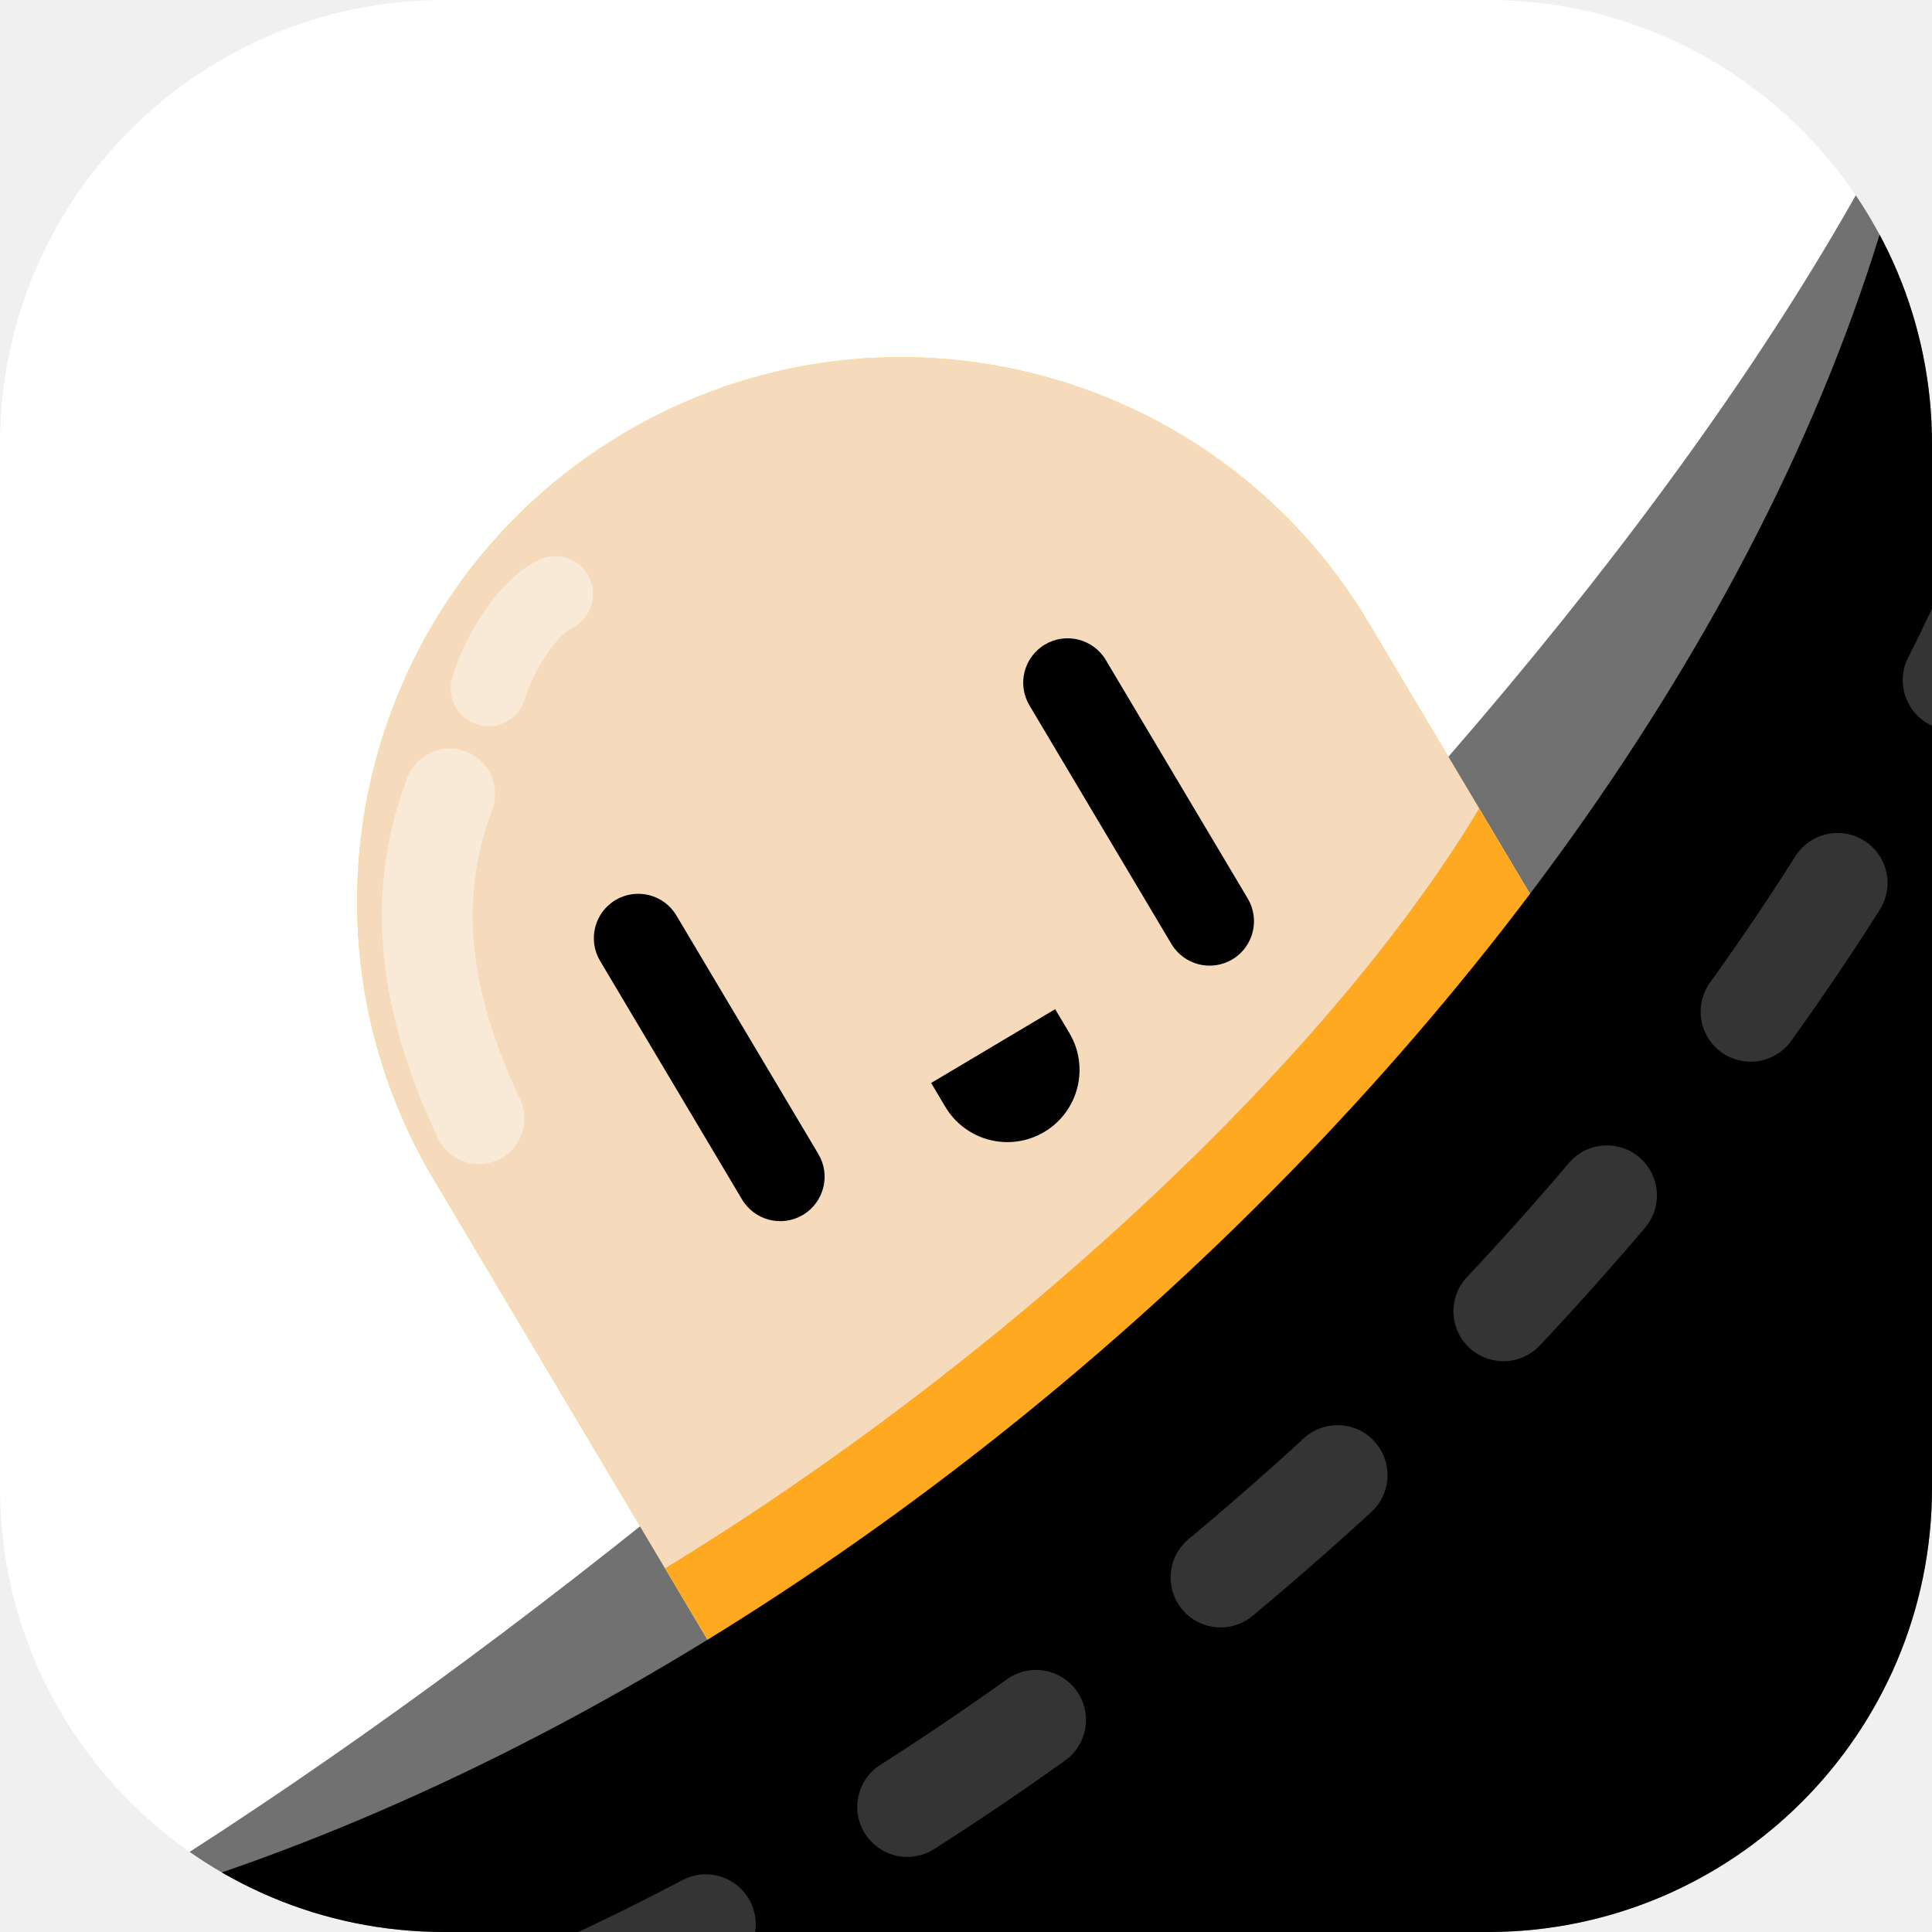
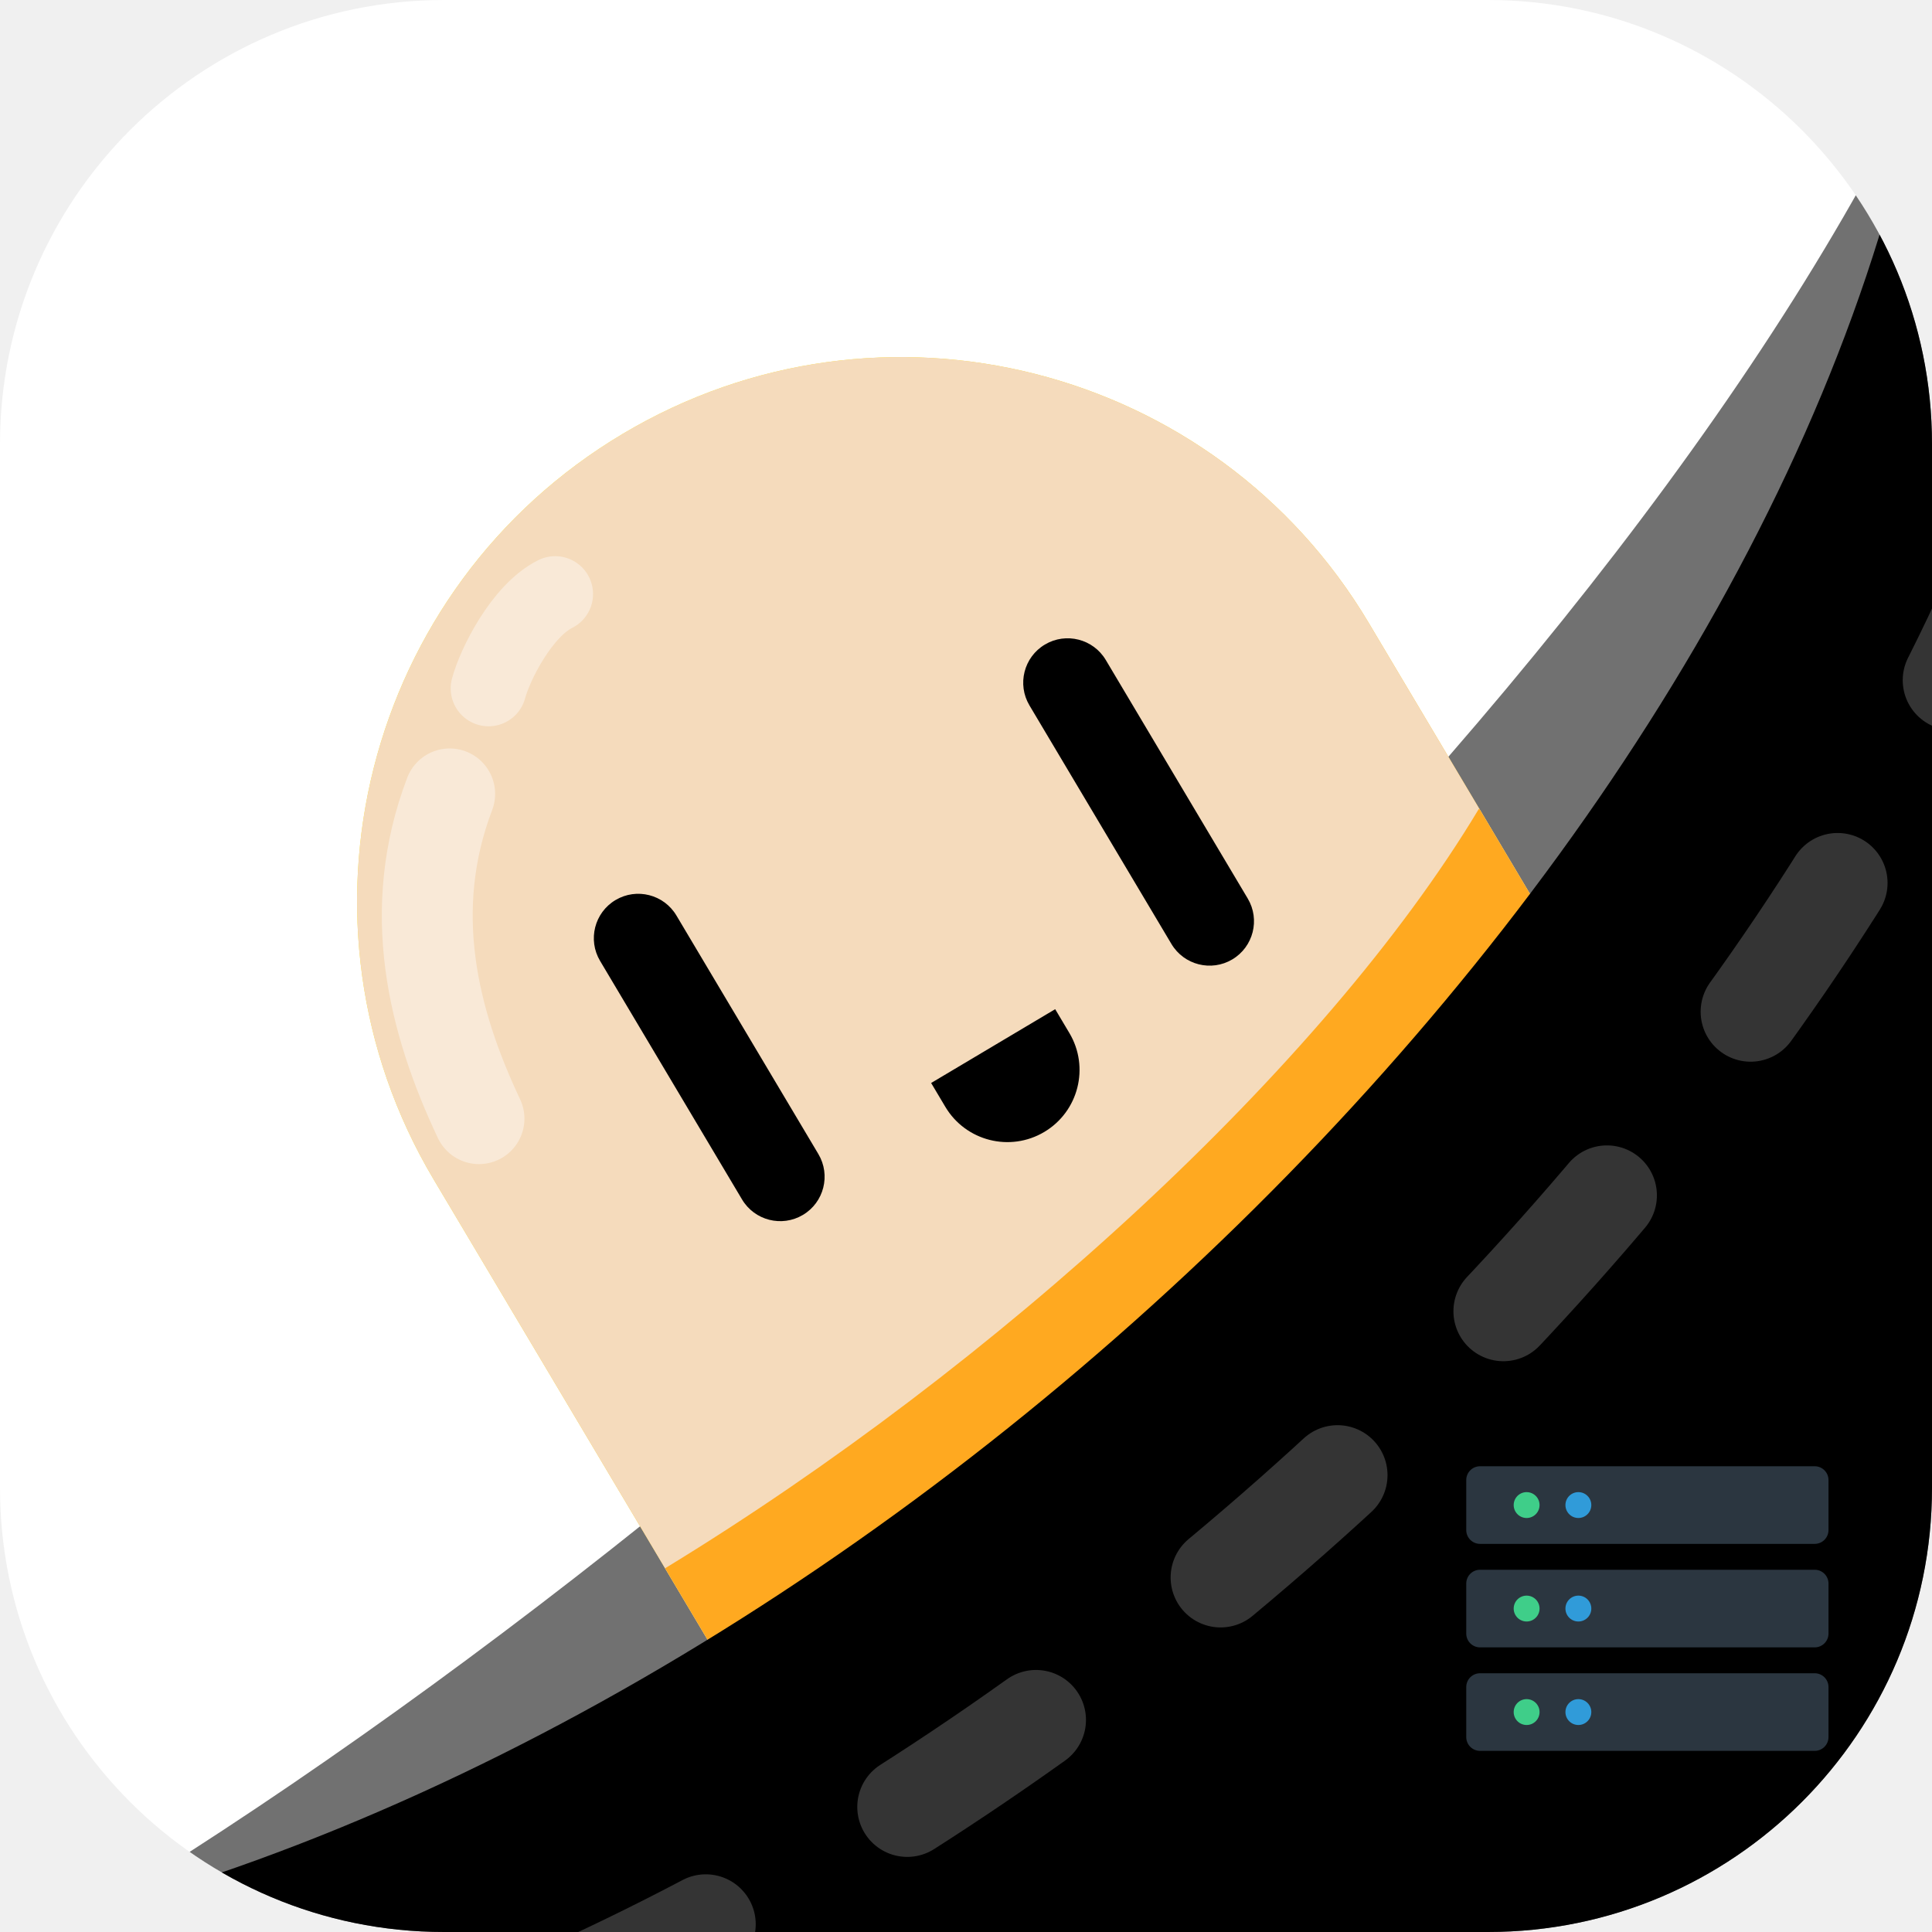
<svg xmlns="http://www.w3.org/2000/svg" preserveAspectRatio="none" width="100%" height="100%" overflow="visible" style="display: block;" viewBox="0 0 112 112" fill="none">
  <g id="Frame 2608365">
    <g clip-path="url(#clip0_0_14)">
      <rect width="112" height="112" rx="25.747" fill="white" />
      <path id="Vector 3" d="M1.287 113.287C41.647 90.035 95.446 40.434 112.644 1.287V113.287H1.287Z" fill="#717171" />
      <g id="Group 11">
        <g id="Rectangle 5">
          <path d="M25.141 68.375C16.233 53.406 21.146 34.05 36.115 25.142C51.084 16.233 70.441 21.147 79.349 36.116L95.478 63.22L41.27 95.479L25.141 68.375Z" fill="url(#paint0_linear_0_14)" />
          <path d="M25.141 68.375C16.233 53.406 21.146 34.05 36.115 25.142C51.084 16.233 70.441 21.147 79.349 36.116L95.478 63.22L41.27 95.479L25.141 68.375Z" fill="#F5DBBC" />
        </g>
        <path id="Intersect" d="M85.753 46.877L95.478 63.22L41.27 95.479L38.555 90.915C57.732 79.225 76.744 61.859 85.712 46.923C85.726 46.908 85.739 46.893 85.753 46.877Z" fill="#FFA920" />
        <g id="Group 12">
          <path id="Rectangle 9" d="M53.979 62.782L61.17 58.503L61.993 59.886C63.175 61.871 62.523 64.439 60.537 65.621C58.551 66.802 55.984 66.15 54.802 64.165L53.979 62.782Z" fill="black" />
          <rect id="Rectangle 7" x="33.471" y="53.493" width="5.149" height="21.241" rx="2.575" transform="rotate(-30.7569 33.4706 53.4932)" fill="black" />
          <rect id="Rectangle 8" x="58.362" y="38.681" width="5.149" height="21.241" rx="2.575" transform="rotate(-30.7569 58.3622 38.6805)" fill="black" />
        </g>
      </g>
      <path id="Vector 1" d="M0.644 112C51.016 100.937 105.422 48.477 112 0V112H0.644Z" fill="black" />
      <path id="Vector 4" d="M11.586 122.943C61.471 110.713 114.575 59.218 122.943 10.943V122.943H11.586Z" stroke="#343434" stroke-width="5.793" stroke-linecap="round" stroke-dasharray="9.01 13.52" />
      <path id="Vector 2" opacity="0" d="M11.586 122.943C61.471 110.713 114.575 59.218 122.943 10.943V122.943H11.586Z" stroke="#262626" stroke-width="5.793" stroke-linecap="round" stroke-dasharray="9.01 13.52" />
      <path id="Vector 12" d="M27.768 64.85C25.104 59.218 23.494 52.782 26.069 46.023" stroke="white" stroke-opacity="0.4" stroke-width="5.268" stroke-linecap="round" />
      <path id="Vector 13" d="M28.322 39.908C28.696 38.509 30.253 35.402 32.184 34.437" stroke="white" stroke-opacity="0.4" stroke-width="4.39" stroke-linecap="round" />
+       <g id="ServerIcon" opacity="0.85">
+         <rect x="85" y="85" width="21" height="4.5" rx="0.8" fill="#323F4B" />
+         <circle cx="88.5" cy="87.25" r="0.75" fill="#4AF2A1" />
+         <circle cx="91.5" cy="87.25" r="0.75" fill="#38B6FF" />
+         <rect x="85" y="91" width="21" height="4.5" rx="0.8" fill="#323F4B" />
+         <circle cx="88.5" cy="93.25" r="0.75" fill="#4AF2A1" />
+         <circle cx="91.5" cy="93.25" r="0.75" fill="#38B6FF" />
+         <rect x="85" y="97" width="21" height="4.5" rx="0.8" fill="#323F4B" />
+         <circle cx="88.5" cy="99.25" r="0.75" fill="#4AF2A1" />
+         <circle cx="91.5" cy="99.25" r="0.75" fill="#38B6FF" />
+       </g>
    </g>
  </g>
  <defs>
    <linearGradient id="paint0_linear_0_14" x1="30.617" y1="37.611" x2="88.781" y2="74.316" gradientUnits="userSpaceOnUse">
      <stop stop-color="#FFEA2D" />
      <stop offset="1" stop-color="#FFB623" />
    </linearGradient>
    <clipPath id="clip0_0_14">
      <rect width="112" height="112" rx="25.747" fill="white" />
    </clipPath>
  </defs>
</svg>
